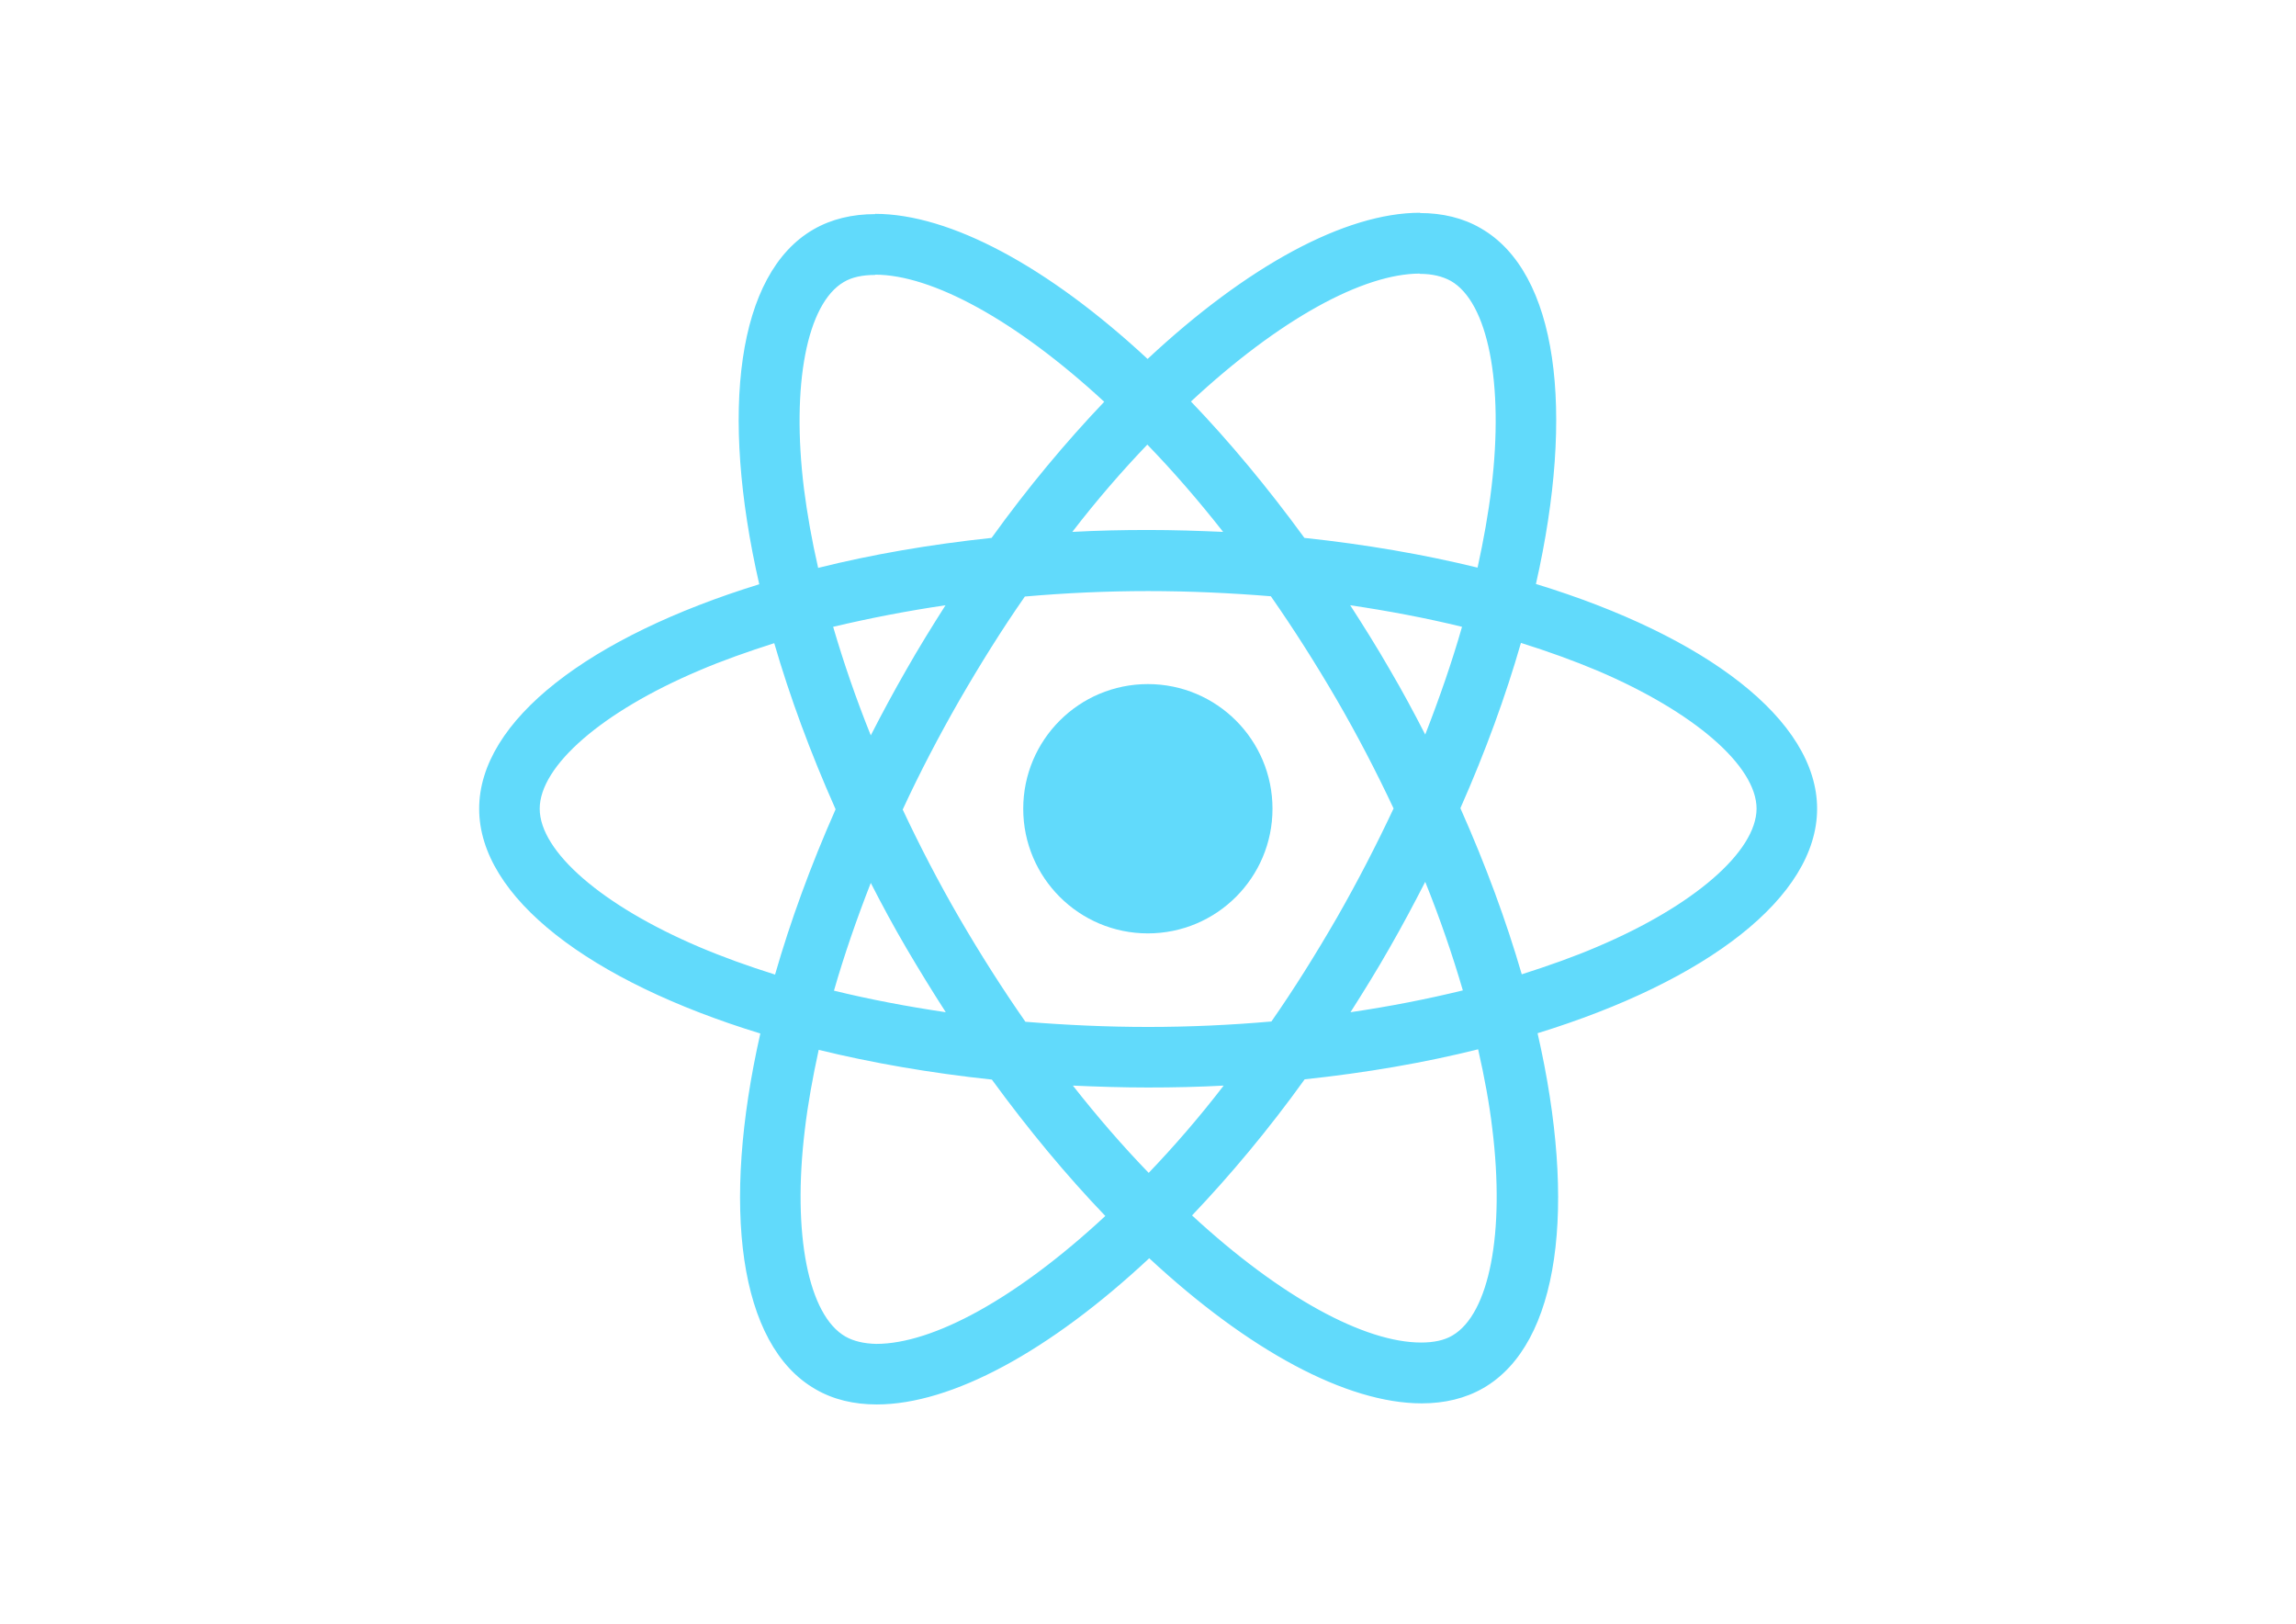
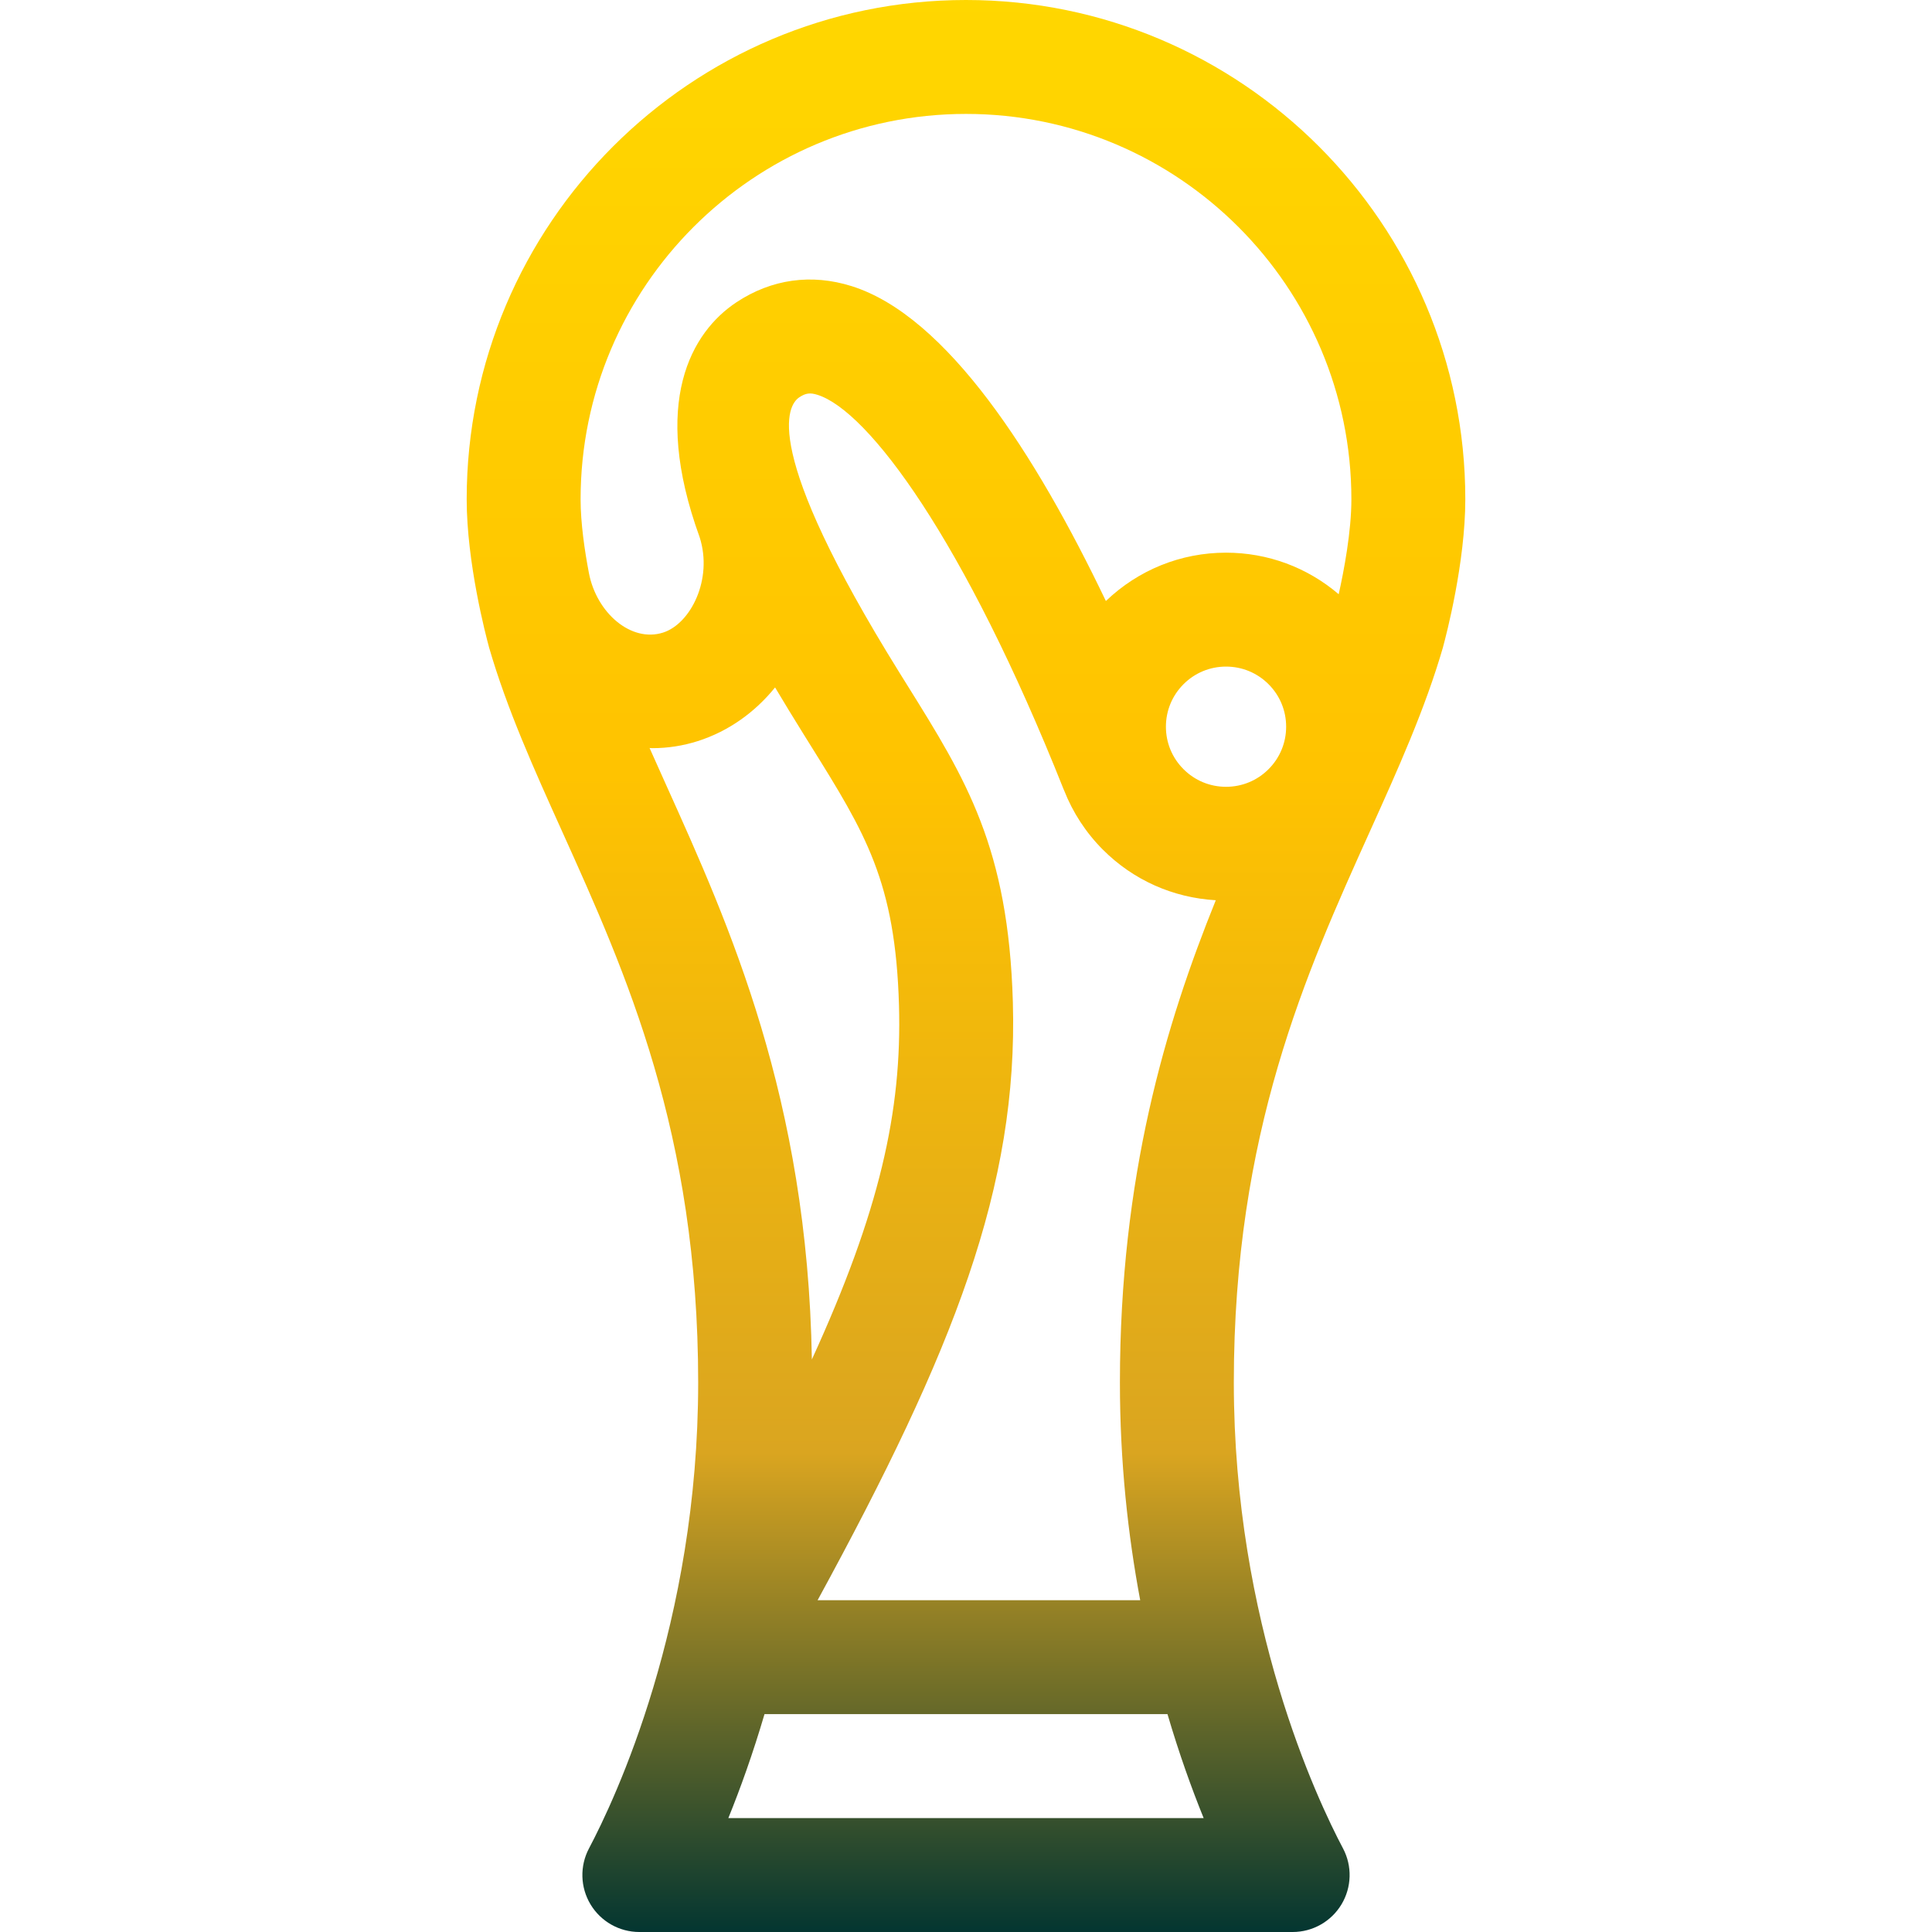
- <svg xmlns="http://www.w3.org/2000/svg" viewBox="0 0 841.9 595.3">
-   <g fill="#61DAFB">
-     <path d="M666.3 296.5c0-32.5-40.7-63.3-103.1-82.4 14.4-63.6 8-114.2-20.2-130.4-6.5-3.8-14.1-5.6-22.4-5.6v22.3c4.6 0 8.3.9 11.4 2.6 13.6 7.8 19.5 37.5 14.9 75.7-1.1 9.4-2.9 19.3-5.1 29.4-19.6-4.8-41-8.5-63.5-10.9-13.5-18.5-27.5-35.3-41.6-50 32.6-30.3 63.2-46.9 84-46.9V78c-27.5 0-63.5 19.6-99.9 53.6-36.4-33.8-72.4-53.2-99.9-53.2v22.3c20.7 0 51.4 16.5 84 46.6-14 14.7-28 31.4-41.3 49.9-22.6 2.4-44 6.1-63.6 11-2.3-10-4-19.7-5.2-29-4.7-38.2 1.1-67.9 14.6-75.8 3-1.8 6.9-2.6 11.5-2.6V78.5c-8.4 0-16 1.8-22.6 5.6-28.1 16.2-34.4 66.7-19.9 130.1-62.2 19.2-102.7 49.9-102.7 82.3 0 32.5 40.7 63.3 103.1 82.4-14.4 63.6-8 114.2 20.2 130.4 6.5 3.8 14.1 5.6 22.5 5.6 27.5 0 63.5-19.6 99.9-53.6 36.4 33.8 72.4 53.2 99.9 53.2 8.4 0 16-1.8 22.6-5.6 28.1-16.2 34.4-66.7 19.9-130.1 62-19.1 102.5-49.9 102.5-82.3zm-130.2-66.7c-3.7 12.9-8.3 26.2-13.5 39.5-4.1-8-8.4-16-13.1-24-4.6-8-9.5-15.8-14.4-23.4 14.2 2.1 27.9 4.7 41 7.9zm-45.8 106.5c-7.8 13.5-15.8 26.3-24.1 38.2-14.9 1.3-30 2-45.2 2-15.1 0-30.2-.7-45-1.9-8.3-11.9-16.4-24.6-24.2-38-7.6-13.1-14.5-26.4-20.8-39.8 6.2-13.4 13.2-26.8 20.7-39.9 7.8-13.5 15.8-26.3 24.1-38.2 14.9-1.3 30-2 45.2-2 15.1 0 30.2.7 45 1.9 8.3 11.9 16.4 24.6 24.2 38 7.6 13.1 14.5 26.4 20.8 39.8-6.3 13.4-13.2 26.8-20.7 39.9zm32.3-13c5.4 13.4 10 26.8 13.8 39.8-13.1 3.2-26.9 5.9-41.2 8 4.9-7.7 9.8-15.6 14.4-23.7 4.6-8 8.9-16.1 13-24.1zM421.2 430c-9.3-9.6-18.6-20.3-27.8-32 9 .4 18.2.7 27.5.7 9.4 0 18.7-.2 27.8-.7-9 11.7-18.3 22.4-27.5 32zm-74.4-58.9c-14.2-2.1-27.9-4.7-41-7.9 3.7-12.9 8.3-26.2 13.5-39.5 4.1 8 8.4 16 13.1 24 4.7 8 9.5 15.8 14.4 23.4zM420.7 163c9.3 9.6 18.6 20.3 27.8 32-9-.4-18.2-.7-27.5-.7-9.4 0-18.7.2-27.8.7 9-11.7 18.3-22.4 27.5-32zm-74 58.9c-4.9 7.7-9.8 15.6-14.4 23.7-4.6 8-8.9 16-13 24-5.4-13.4-10-26.8-13.8-39.8 13.1-3.1 26.9-5.8 41.2-7.9zm-90.5 125.2c-35.4-15.1-58.3-34.9-58.3-50.6 0-15.7 22.9-35.6 58.3-50.6 8.6-3.7 18-7 27.7-10.1 5.7 19.6 13.2 40 22.5 60.9-9.2 20.8-16.6 41.1-22.2 60.6-9.9-3.1-19.3-6.5-28-10.2zM310 490c-13.6-7.8-19.5-37.5-14.9-75.7 1.1-9.4 2.9-19.3 5.1-29.4 19.6 4.8 41 8.5 63.5 10.9 13.5 18.5 27.5 35.3 41.6 50-32.6 30.3-63.2 46.9-84 46.9-4.5-.1-8.3-1-11.3-2.7zm237.2-76.2c4.7 38.2-1.1 67.9-14.6 75.8-3 1.8-6.9 2.6-11.5 2.6-20.7 0-51.4-16.5-84-46.6 14-14.7 28-31.4 41.3-49.9 22.6-2.4 44-6.1 63.6-11 2.3 10.1 4.1 19.8 5.2 29.1zm38.5-66.7c-8.6 3.7-18 7-27.7 10.1-5.7-19.6-13.2-40-22.5-60.9 9.2-20.8 16.6-41.1 22.2-60.6 9.9 3.1 19.3 6.5 28.1 10.2 35.4 15.1 58.3 34.9 58.3 50.6-.1 15.7-23 35.6-58.4 50.6zM320.8 78.4z" />
-     <circle cx="420.9" cy="296.5" r="45.7" />
-     <path d="M520.5 78.1z" />
-   </g>
+ <svg xmlns="http://www.w3.org/2000/svg" height="800px" width="800px" version="1.1" viewBox="0 0 254.395 254.395">
+   <defs>
+     <linearGradient id="gold" x1="0%" y1="0%" x2="0%" y2="100%">
+       <stop offset="0%" stop-color="#FFD700" />
+       <stop offset="40%" stop-color="#FFC300" />
+       <stop offset="75%" stop-color="#DAA520" />
+       <stop offset="100%" stop-color="#003431" />
+     </linearGradient>
+   </defs>
+   <path fill="url(#gold)" d="m192.943,65.744c0-36.252-29.493-65.744-65.746-65.744s-65.746,29.492-65.746,65.744c7.10543e-15,8.336 2.527,17.966 2.928,19.428l-.005,.002c2.372,8.184 5.919,16.047 9.674,24.371 8.383,18.584 17.884,39.646 17.884,72.492 0,31.751-11.003,54.982-14.375,61.346-1.231,2.324-1.155,5.125 0.201,7.379 1.356,2.254 3.795,3.633 6.426,3.633h86.027c2.631,0 5.069-1.379 6.426-3.633 1.356-2.254 1.433-5.055 0.201-7.379-3.372-6.363-14.375-29.595-14.375-61.346 0-32.846 9.501-53.909 17.884-72.492 3.756-8.324 7.302-16.188 9.674-24.371l-.005-.002c0.4-1.462 2.927-11.092 2.927-19.428zm-65.746-50.744c27.981,0 50.746,22.764 50.746,50.744 0,4.252-0.977,9.384-1.671,12.5-4.14-3.532-9.335-5.471-14.836-5.471-5.947,0-11.538,2.267-15.82,6.365-9.241-19.319-20.956-37.527-33.477-41.461-5.293-1.664-10.53-0.935-15.145,2.109-5.938,3.917-11.336,13.153-4.863,30.967 0.099,0.271-0.105-0.285-0.004-0.015 0.002,0.005 0.003,0.01 0.004,0.015 1.761,5.535-1.198,11.378-4.812,12.539-4.222,1.356-8.778-2.598-9.777-7.852-0.559-2.937-1.092-6.558-1.092-9.697 0.001-27.979 22.766-50.743 50.747-50.743zm6.171,116.953c-0.585-20.371-6.166-29.321-13.89-41.708l-1.035-1.661c-18.402-29.593-14.747-35.248-13.188-36.275 0.833-0.549 1.414-0.628 2.388-0.32 6.678,2.098 19.291,18.981 32.42,51.971 0.017,0.042 0.038,0.08 0.055,0.121 1.138,2.891 2.854,5.549 5.116,7.811 4.007,4.008 9.243,6.321 14.854,6.646-6.616,16.348-12.624,36.411-12.624,63.5 0,10.494 1.064,20.105 2.672,28.668h-42.479c17.972-32.958 26.406-54.483 25.711-78.753zm33.667-30.67c-1.495,1.496-3.483,2.319-5.599,2.319-2.114,0-4.102-0.823-5.597-2.319-1.495-1.494-2.318-3.48-2.318-5.594 0-2.114 0.824-4.102 2.319-5.598 1.495-1.496 3.482-2.318 5.596-2.318 2.114,0 4.102,0.823 5.598,2.318s2.318,3.482 2.318,5.597c0.001,2.115-0.823,4.102-2.317,5.595zm-79.314,2.094c-0.743-1.647-1.473-3.271-2.188-4.882 0.131,0.003 0.261,0.018 0.393,0.018 1.978,0 3.973-0.3 5.944-0.926 4.087-1.303 7.552-3.813 10.188-7.07 1.202,2.019 2.425,4.021 3.647,5.986l1.045,1.678c7.193,11.536 11.156,17.891 11.624,34.201 0.399,13.971-2.556,27.127-11.471,46.622-0.576-34.37-10.866-57.191-19.182-75.627zm8.183,136.018c1.576-3.885 3.229-8.475 4.762-13.689h53.062c1.533,5.215 3.186,9.805 4.762,13.689h-62.586z" />
</svg>
